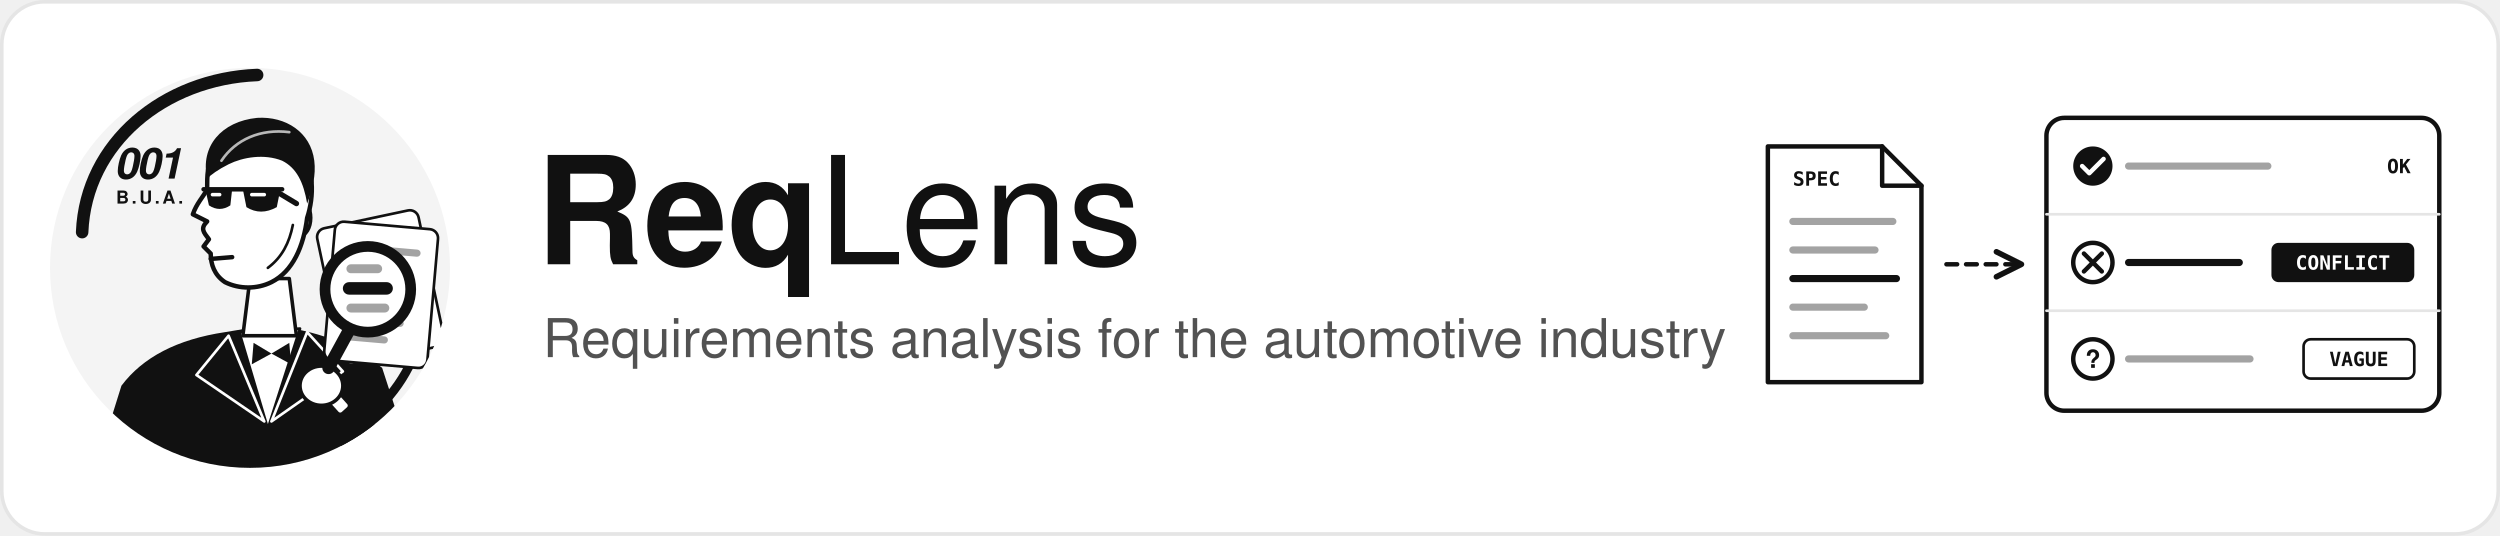
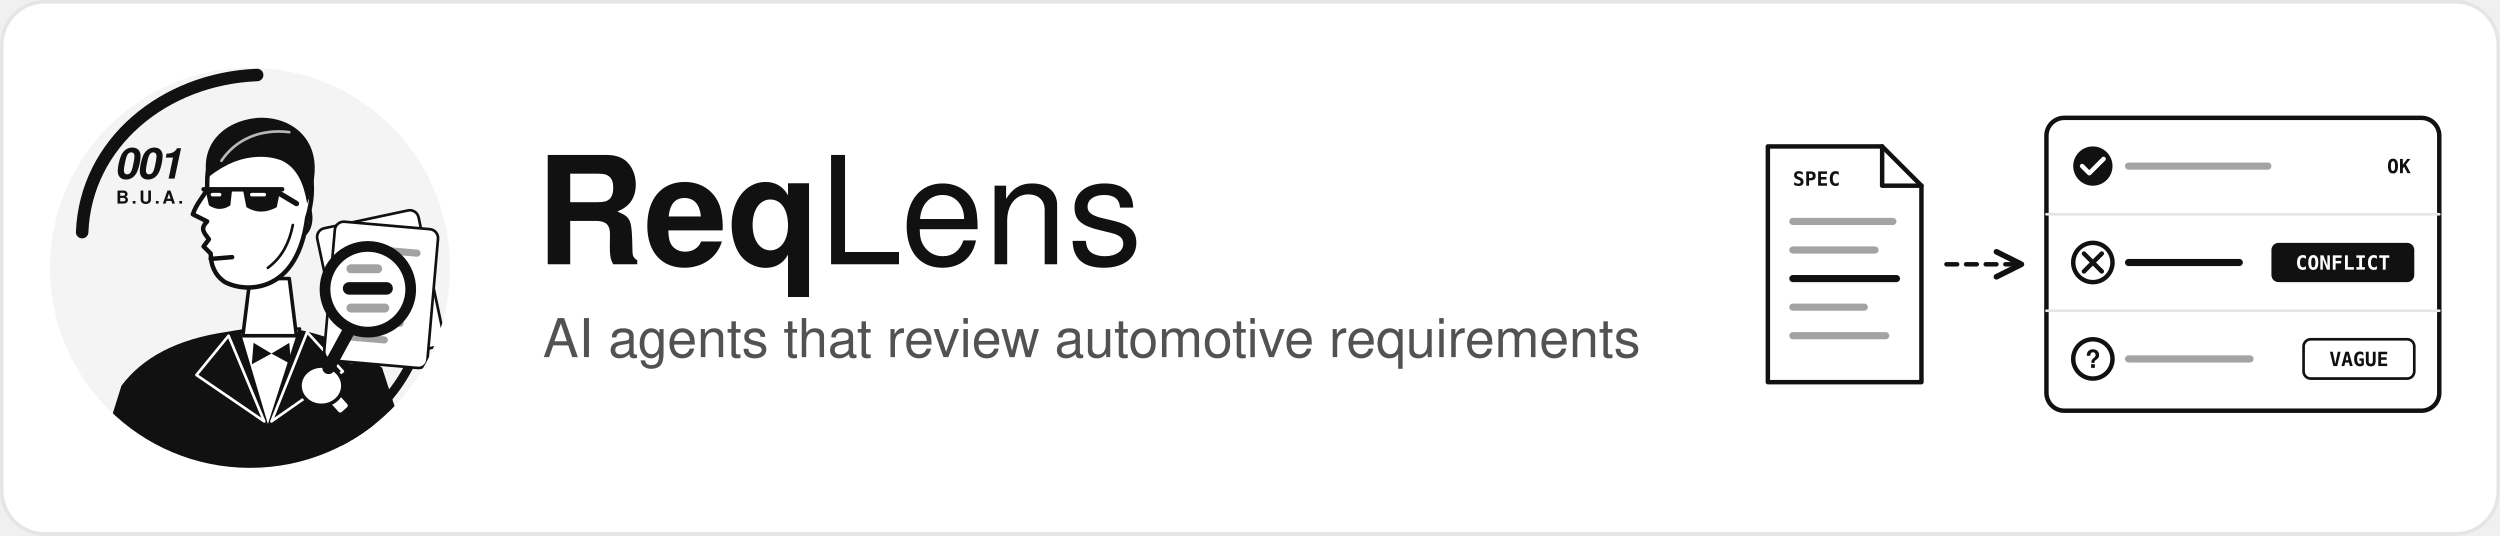
- <svg xmlns="http://www.w3.org/2000/svg" width="1400" height="300" viewBox="0 0 1400 300" role="img" aria-label="ReqLens: requirements analysis for the automotive industry">
+ <svg xmlns="http://www.w3.org/2000/svg" width="1400" height="300" viewBox="0 0 1400 300" role="img" aria-label="ReqLens: AI agents that review automotive requirements">
  <defs>
    <clipPath id="spot">
      <circle cx="140" cy="150" r="112" />
    </clipPath>
    <marker id="arrow" viewBox="0 0 10 10" refX="9" refY="5" markerWidth="7" markerHeight="7" orient="auto">
      <path d="M1 1 L9 5 L1 9" fill="none" stroke="#111111" stroke-width="1.8" stroke-linecap="round" stroke-linejoin="round" />
    </marker>
  </defs>
  <rect x="1" y="1" width="1398" height="298" rx="24" fill="#FFFFFF" stroke="#E5E5E5" stroke-width="2" />
  <circle cx="140" cy="150" r="112" fill="#F4F4F4" />
  <g clip-path="url(#spot)" stroke-linecap="round" stroke-linejoin="round">
    <path d="M46 130 C48 80 92 44 144 42" fill="none" stroke="#111111" stroke-width="7" />
    <path d="M238 178 C230 224 194 250 152 258" fill="none" stroke="#111111" stroke-width="5" />
    <path d="M48 280 L68 216 Q86 192 126 186 L150 182 Q190 186 214 206 L238 280 Z" fill="#111111" />
    <path d="M134 186 L150 240 L168 184 Z" fill="#FFFFFF" stroke="#111111" stroke-width="1.5" />
    <path d="M128 188 L148 236 L110 210 Z" fill="#111111" stroke="#FFFFFF" stroke-width="1.5" />
    <path d="M172 186 L152 236 L192 208 Z" fill="#111111" stroke="#FFFFFF" stroke-width="1.5" />
    <path d="M142 192 L152 198 L162 192 L163 204 L152 198 L141 204 Z" fill="#111111" />
    <path d="M140 156 L162 156 L166 188 L136 188 Z" fill="#FFFFFF" stroke="#111111" stroke-width="2" />
    <ellipse cx="168" cy="122" rx="6" ry="10" fill="#FFFFFF" stroke="#111111" stroke-width="2" />
    <path d="M120 86 C130 74 156 72 168 84 C176 94 176 110 172 122 C170 138 164 152 152 158 C144 162 134 162 126 158 C120 154 118 148 118 142 L114 138 L117 134 C114 130 112 128 116 124 L108 120 C110 114 114 110 116 106 C116 98 116 92 120 86 Z" fill="#FFFFFF" stroke="#111111" stroke-width="2.5" />
    <path d="M150 150 C158 144 162 136 164 126" fill="none" stroke="#111111" stroke-width="1.5" />
    <path d="M116 100 C112 82 124 68 144 66 C160 65 174 74 176 90 C177 98 175 106 172 114 C170 102 166 94 158 90 C148 86 136 88 128 92 C122 95 118 98 116 100 Z" fill="#111111" />
    <path d="M124 90 C132 78 146 72 162 74" fill="none" stroke="#FFFFFF" stroke-width="1.5" opacity="0.7" />
    <line x1="156" y1="108" x2="166" y2="114" stroke="#111111" stroke-width="3" />
    <line x1="114" y1="106" x2="158" y2="106" stroke="#111111" stroke-width="2.5" />
    <path d="M115 106 L130 106 L129 115 Q123 119 117 115 Z" fill="#111111" />
    <path d="M136 106 L157 106 L155 116 Q146 121 138 116 Z" fill="#111111" />
    <path d="M119 109 L123 109" stroke="#FFFFFF" stroke-width="2" />
    <path d="M141 109 L148 109" stroke="#FFFFFF" stroke-width="2" />
    <path d="M118 145 L130 144" fill="none" stroke="#111111" stroke-width="2.5" />
    <g transform="rotate(-12 214 170)">
      <rect x="186" y="122" width="58" height="78" rx="5" fill="#FFFFFF" stroke="#111111" stroke-width="1.5" />
      <rect x="195" y="134" width="38" height="4" rx="2" fill="#A3A3A3" />
      <rect x="195" y="144" width="30" height="4" rx="2" fill="#A3A3A3" />
    </g>
    <g transform="rotate(5 212 170)">
      <rect x="184" y="126" width="58" height="78" rx="5" fill="#FFFFFF" stroke="#111111" stroke-width="1.5" />
      <rect x="193" y="138" width="40" height="4" rx="2" fill="#A3A3A3" />
      <rect x="193" y="178" width="34" height="4" rx="2" fill="#A3A3A3" />
      <rect x="193" y="188" width="26" height="4" rx="2" fill="#A3A3A3" />
    </g>
    <path d="M232 278 Q206 250 186 228" fill="none" stroke="#111111" stroke-width="22" />
    <rect x="180" y="220" width="16" height="8" rx="2" fill="#FFFFFF" stroke="#111111" stroke-width="1.5" transform="rotate(48 188 224)" />
    <ellipse cx="180" cy="216" rx="12" ry="11" fill="#FFFFFF" stroke="#111111" stroke-width="2" />
  </g>
  <text x="64" y="100" font-family="Helvetica, Arial, sans-serif" font-size="24" font-weight="800" font-style="italic" fill="#111111" letter-spacing="-1">001</text>
  <text x="65" y="114" font-family="Helvetica, Arial, sans-serif" font-size="10" font-weight="700" fill="#111111" letter-spacing="1.5">B.U.A.</text>
  <line x1="184" y1="206" x2="196" y2="184" stroke="#111111" stroke-width="7" stroke-linecap="round" />
  <circle cx="206" cy="162" r="24" fill="#FFFFFF" stroke="#111111" stroke-width="6" />
  <rect x="194" y="148" width="20" height="5" rx="2.5" fill="#A3A3A3" />
  <rect x="192" y="158" width="28" height="7" rx="3.5" fill="#111111" />
  <rect x="194" y="170" width="24" height="5" rx="2.5" fill="#A3A3A3" />
  <text x="300" y="148" font-family="Helvetica, Arial, sans-serif" font-size="84" font-weight="700" fill="#111111">Req<tspan font-weight="300">Lens</tspan>
  </text>
-   <text x="304" y="200" font-family="Helvetica, Arial, sans-serif" font-size="30" fill="#525252">Requirements analysis for the automotive industry</text>
+   <text x="304" y="200" font-family="Helvetica, Arial, sans-serif" font-size="30" fill="#525252">AI agents that review automotive requirements</text>
  <g stroke-linecap="round" stroke-linejoin="round">
    <path d="M990 82 L1054 82 L1076 104 L1076 214 L990 214 Z" fill="#FFFFFF" stroke="#111111" stroke-width="2.5" />
    <path d="M1054 82 L1054 104 L1076 104" fill="none" stroke="#111111" stroke-width="2.5" />
    <text x="1004" y="104" font-family="Menlo, Consolas, monospace" font-size="11" font-weight="700" fill="#111111">SPEC</text>
    <line x1="1004" y1="124" x2="1060" y2="124" stroke="#A3A3A3" stroke-width="4" />
    <line x1="1004" y1="140" x2="1050" y2="140" stroke="#A3A3A3" stroke-width="4" />
    <line x1="1004" y1="156" x2="1062" y2="156" stroke="#111111" stroke-width="4" />
    <line x1="1004" y1="172" x2="1044" y2="172" stroke="#A3A3A3" stroke-width="4" />
    <line x1="1004" y1="188" x2="1056" y2="188" stroke="#A3A3A3" stroke-width="4" />
    <line x1="1090" y1="148" x2="1132" y2="148" fill="none" stroke="#111111" stroke-width="2.5" stroke-dasharray="6 5" marker-end="url(#arrow)" />
    <rect x="1146" y="66" width="220" height="164" rx="10" fill="#FFFFFF" stroke="#111111" stroke-width="2.5" />
    <line x1="1146" y1="120" x2="1366" y2="120" stroke="#E5E5E5" stroke-width="1.5" />
    <line x1="1146" y1="174" x2="1366" y2="174" stroke="#E5E5E5" stroke-width="1.5" />
    <circle cx="1172" cy="93" r="11" fill="#111111" />
    <path d="M1166 93 L1170 97 L1178 89" fill="none" stroke="#FFFFFF" stroke-width="2.5" />
    <line x1="1192" y1="93" x2="1270" y2="93" stroke="#A3A3A3" stroke-width="4" />
    <text x="1350" y="97" text-anchor="end" font-family="Menlo, Consolas, monospace" font-size="11" font-weight="700" fill="#111111">OK</text>
    <circle cx="1172" cy="147" r="11" fill="#FFFFFF" stroke="#111111" stroke-width="2.5" />
    <path d="M1167 142 L1177 152 M1177 142 L1167 152" fill="none" stroke="#111111" stroke-width="2.5" />
    <line x1="1192" y1="147" x2="1254" y2="147" stroke="#111111" stroke-width="4" />
    <rect x="1272" y="136" width="80" height="22" rx="4" fill="#111111" />
    <text x="1312" y="151" text-anchor="middle" font-family="Menlo, Consolas, monospace" font-size="11" font-weight="700" fill="#FFFFFF">CONFLICT</text>
    <circle cx="1172" cy="201" r="11" fill="#FFFFFF" stroke="#111111" stroke-width="2.5" />
    <text x="1172" y="206" text-anchor="middle" font-family="Helvetica, Arial, sans-serif" font-size="14" font-weight="700" fill="#111111">?</text>
    <line x1="1192" y1="201" x2="1260" y2="201" stroke="#A3A3A3" stroke-width="4" />
    <rect x="1290" y="190" width="62" height="22" rx="4" fill="#FFFFFF" stroke="#111111" stroke-width="1.5" />
    <text x="1321" y="205" text-anchor="middle" font-family="Menlo, Consolas, monospace" font-size="11" font-weight="700" fill="#111111">VAGUE</text>
  </g>
</svg>
